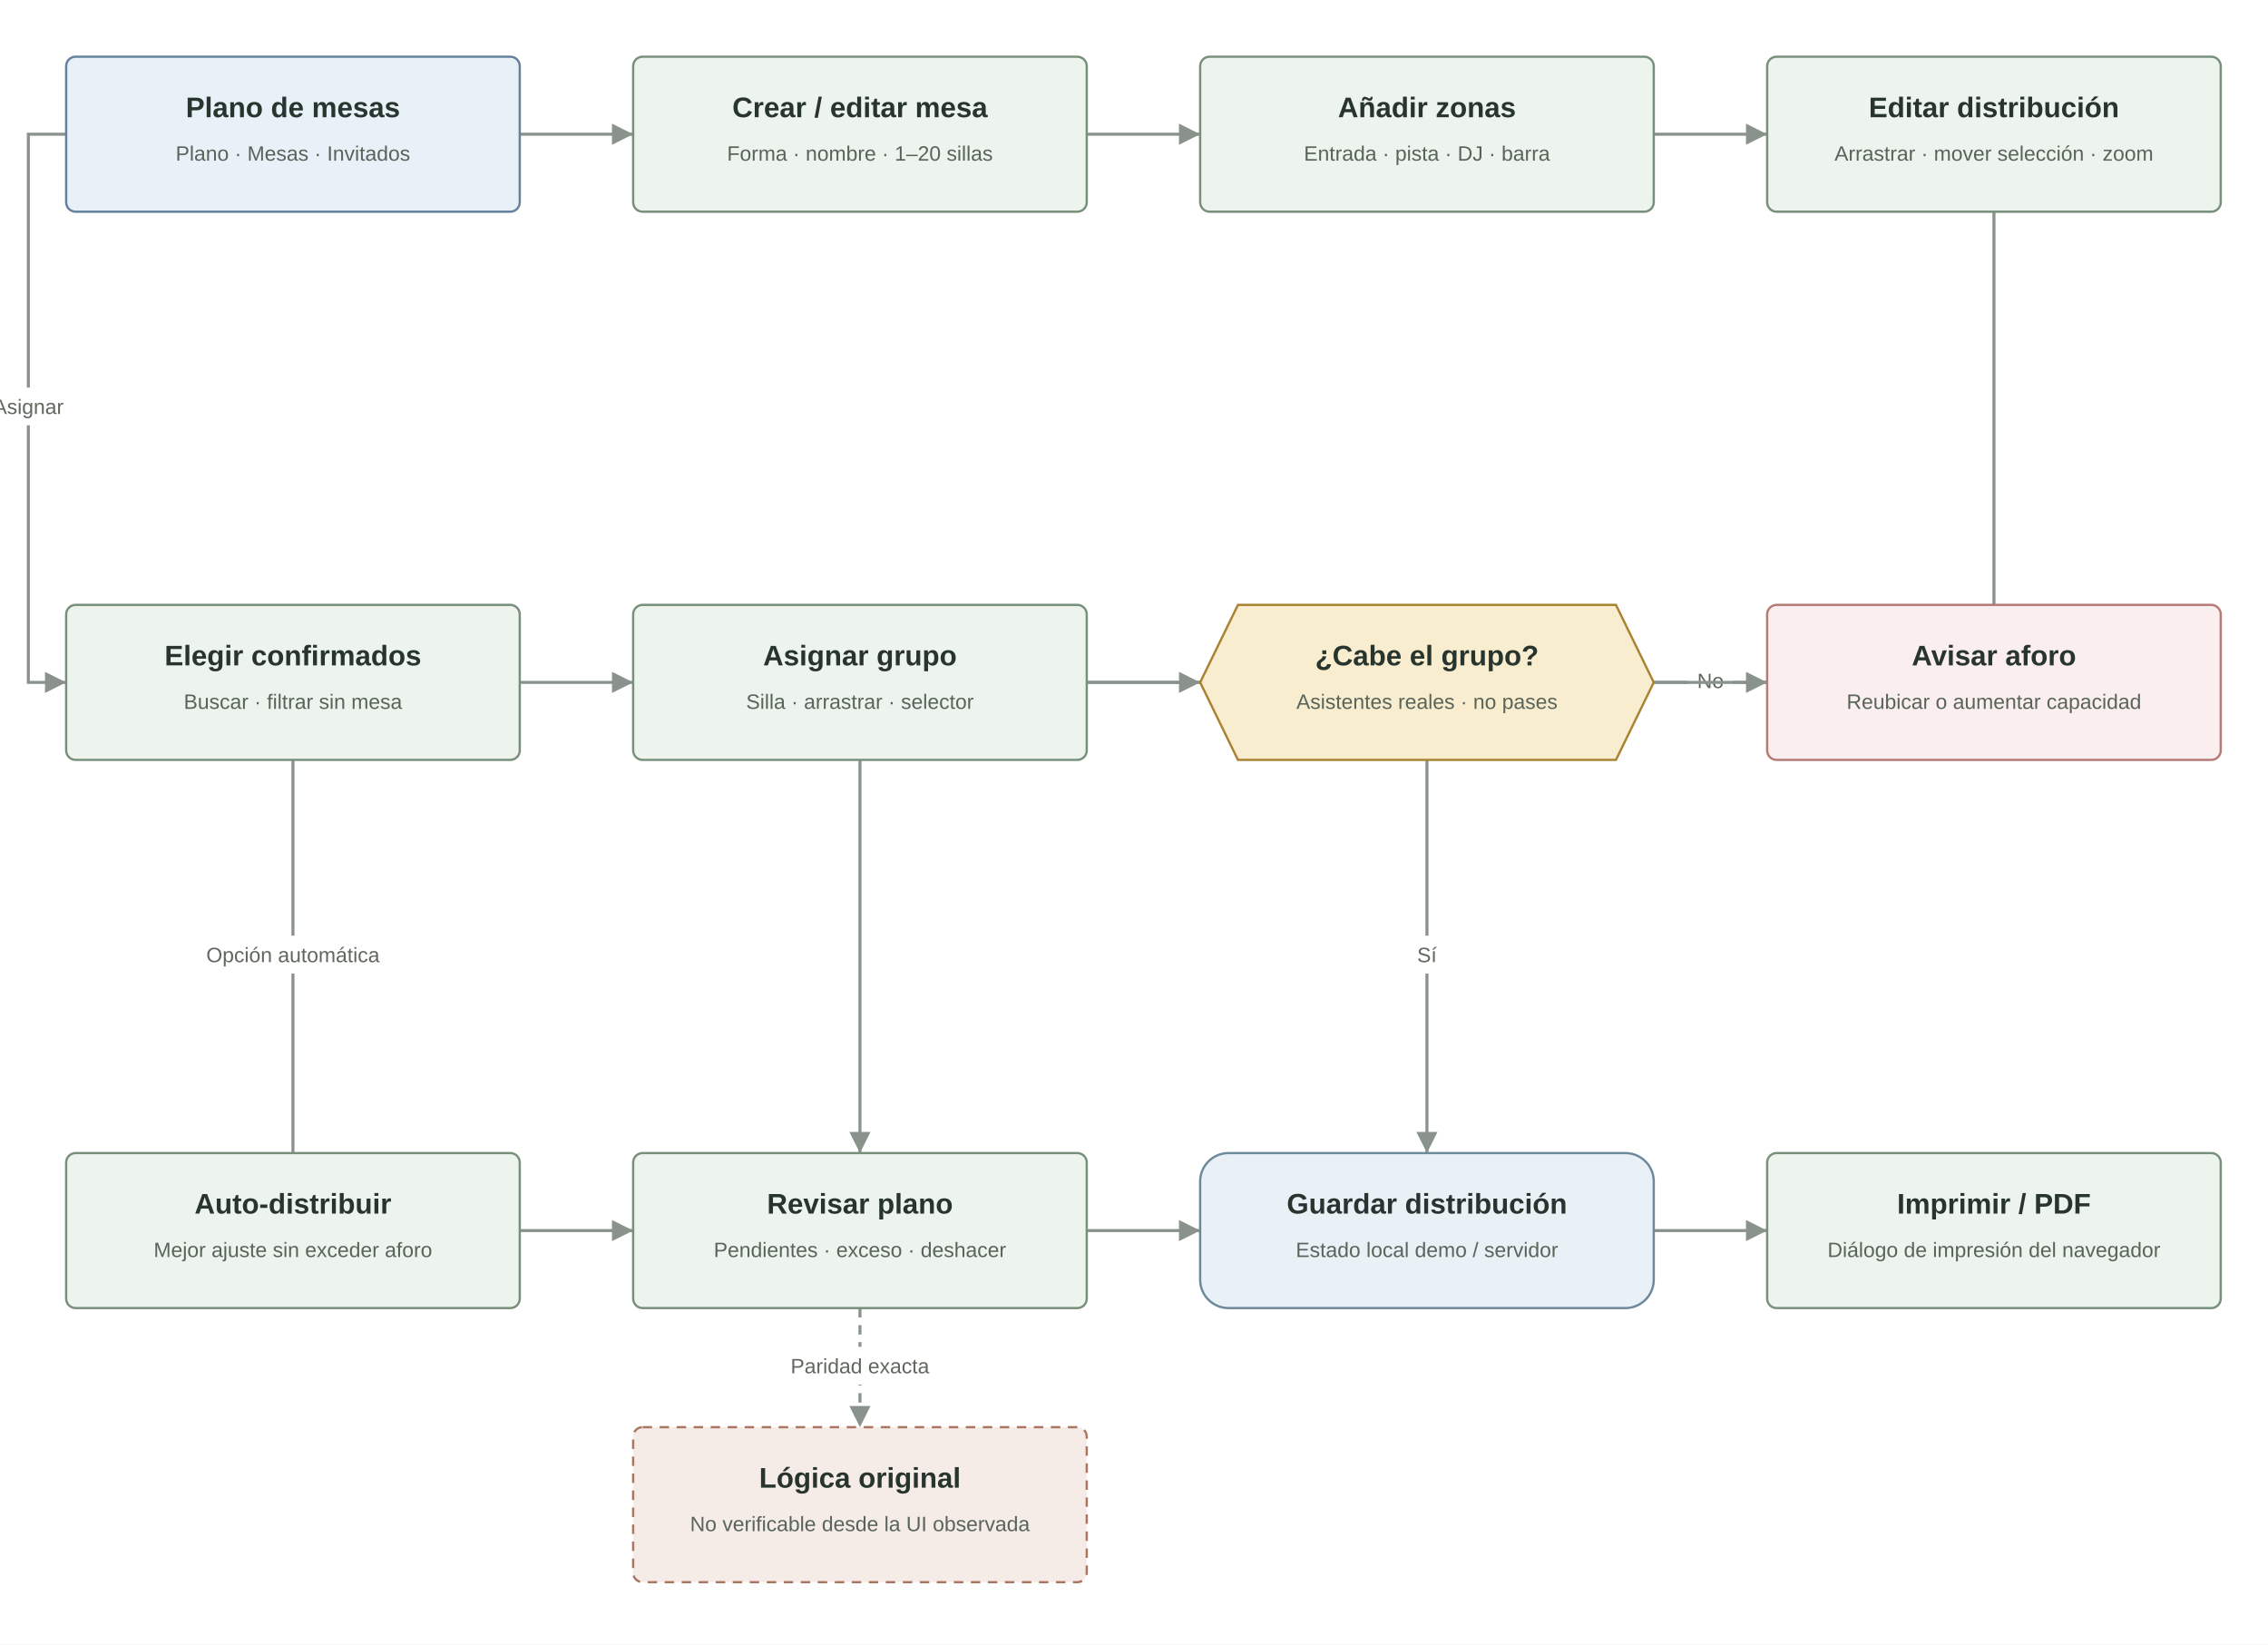
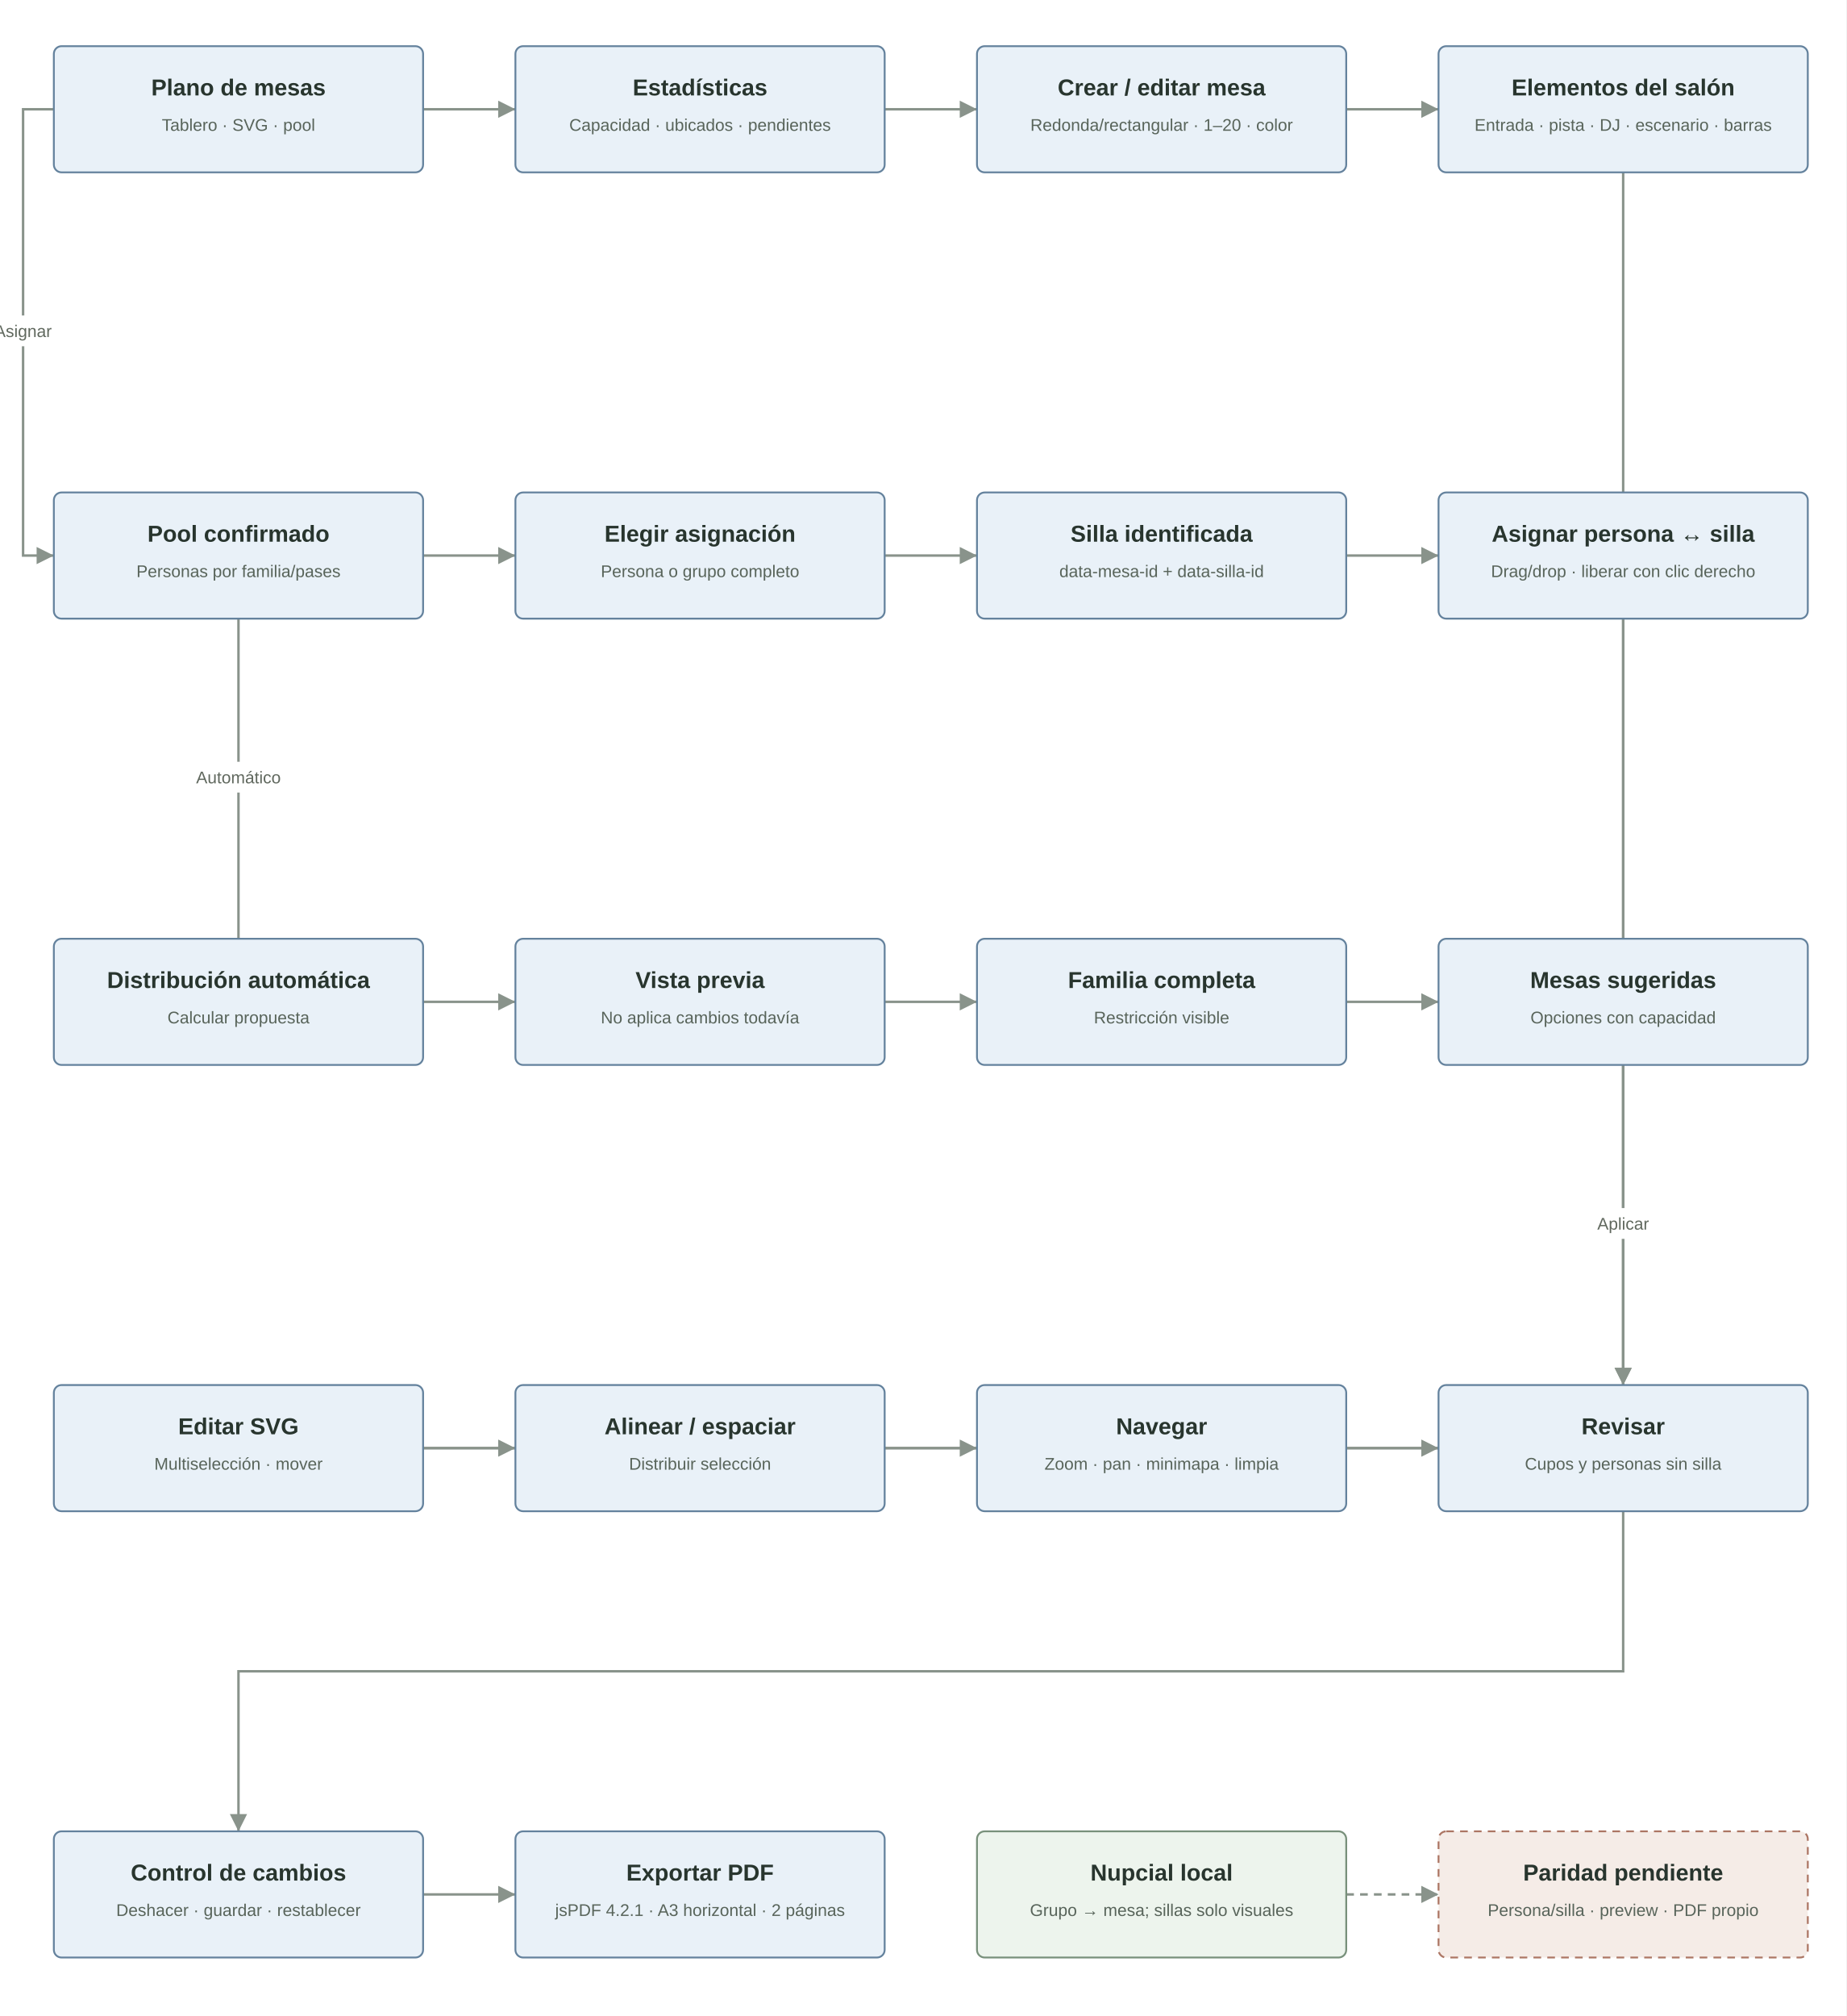
- <svg xmlns="http://www.w3.org/2000/svg" viewBox="0 0 1200 870" role="img" aria-labelledby="svg-title svg-desc" font-family="Arial, sans-serif">
+ <svg xmlns="http://www.w3.org/2000/svg" viewBox="0 0 1200 1310" role="img" aria-labelledby="svg-title svg-desc" font-family="Arial, sans-serif">
  <defs>
    <marker id="arrow" markerWidth="8" markerHeight="8" refX="7" refY="3.5" orient="auto">
      <path d="M0 0 L7 3.5 L0 7 Z" fill="#89938b" />
    </marker>
  </defs>
-   <rect width="1200" height="870" fill="#fff" />
+   <rect width="1200" height="1310" fill="#fff" />
  <path d="M275 71 L335 71" fill="none" stroke="#89938b" stroke-width="1.6" marker-end="url(#arrow)" />
  <path d="M575 71 L635 71" fill="none" stroke="#89938b" stroke-width="1.6" marker-end="url(#arrow)" />
  <path d="M875 71 L935 71" fill="none" stroke="#89938b" stroke-width="1.6" marker-end="url(#arrow)" />
  <path d="M35 71 L15 71 L15 361 L35 361" fill="none" stroke="#89938b" stroke-width="1.6" marker-end="url(#arrow)" />
  <rect x="-14.5" y="205" width="59" height="20" fill="#fff" />
  <text x="15" y="219" text-anchor="middle" font-size="11" fill="#60685e">Asignar</text>
  <path d="M275 361 L335 361" fill="none" stroke="#89938b" stroke-width="1.6" marker-end="url(#arrow)" />
  <path d="M575 361 L635 361" fill="none" stroke="#89938b" stroke-width="1.6" marker-end="url(#arrow)" />
-   <path d="M755 402 L755 506 L755 506 L755 610" fill="none" stroke="#89938b" stroke-width="1.6" marker-end="url(#arrow)" />
-   <rect x="743" y="495" width="24" height="20" fill="#fff" />
-   <text x="755" y="509" text-anchor="middle" font-size="11" fill="#60685e">Sí</text>
  <path d="M875 361 L935 361" fill="none" stroke="#89938b" stroke-width="1.6" marker-end="url(#arrow)" />
-   <rect x="893" y="350" width="24" height="20" fill="#fff" />
-   <text x="905" y="364" text-anchor="middle" font-size="11" fill="#60685e">No</text>
  <path d="M155 320 L155 361 L155 651 L155 610" fill="none" stroke="#89938b" stroke-width="1.6" marker-end="url(#arrow)" />
-   <rect x="90.5" y="495" width="129" height="20" fill="#fff" />
-   <text x="155" y="509" text-anchor="middle" font-size="11" fill="#60685e">Opción automática</text>
+   <rect x="115" y="495" width="80" height="20" fill="#fff" />
+   <text x="155" y="509" text-anchor="middle" font-size="11" fill="#60685e">Automático</text>
  <path d="M275 651 L335 651" fill="none" stroke="#89938b" stroke-width="1.6" marker-end="url(#arrow)" />
-   <path d="M1055 112 L1055 361 L455 361 L455 610" fill="none" stroke="#89938b" stroke-width="1.6" marker-end="url(#arrow)" />
  <path d="M575 651 L635 651" fill="none" stroke="#89938b" stroke-width="1.6" marker-end="url(#arrow)" />
  <path d="M875 651 L935 651" fill="none" stroke="#89938b" stroke-width="1.6" marker-end="url(#arrow)" />
-   <path d="M455 692 L455 723.5 L455 723.5 L455 755" fill="none" stroke="#89938b" stroke-width="1.6" stroke-dasharray="5 4" marker-end="url(#arrow)" />
-   <rect x="401" y="712.5" width="108" height="20" fill="#fff" />
-   <text x="455" y="726.5" text-anchor="middle" font-size="11" fill="#60685e">Paridad exacta</text>
+   <path d="M1055 30 L1055 71 L1055 941 L155 941 L155 900" fill="none" stroke="#89938b" stroke-width="1.6" marker-end="url(#arrow)" />
+   <rect x="1029" y="930" width="52" height="20" fill="#fff" />
+   <text x="1055" y="944" text-anchor="middle" font-size="11" fill="#60685e">Editar</text>
+   <path d="M275 941 L335 941" fill="none" stroke="#89938b" stroke-width="1.6" marker-end="url(#arrow)" />
+   <path d="M575 941 L635 941" fill="none" stroke="#89938b" stroke-width="1.6" marker-end="url(#arrow)" />
+   <path d="M875 941 L935 941" fill="none" stroke="#89938b" stroke-width="1.6" marker-end="url(#arrow)" />
+   <path d="M1055 982 L1055 1086 L155 1086 L155 1190" fill="none" stroke="#89938b" stroke-width="1.6" marker-end="url(#arrow)" />
+   <path d="M275 1231 L335 1231" fill="none" stroke="#89938b" stroke-width="1.6" marker-end="url(#arrow)" />
+   <path d="M875 1231 L935 1231" fill="none" stroke="#89938b" stroke-width="1.6" stroke-dasharray="5 4" marker-end="url(#arrow)" />
+   <path d="M1055 402 L1055 651 L1055 651 L1055 900" fill="none" stroke="#89938b" stroke-width="1.6" marker-end="url(#arrow)" />
+   <rect x="1025.5" y="640" width="59" height="20" fill="#fff" />
+   <text x="1055" y="654" text-anchor="middle" font-size="11" fill="#60685e">Validar</text>
+   <path d="M1055 692 L1055 796 L1055 796 L1055 900" fill="none" stroke="#89938b" stroke-width="1.6" marker-end="url(#arrow)" />
+   <rect x="1025.5" y="785" width="59" height="20" fill="#fff" />
+   <text x="1055" y="799" text-anchor="middle" font-size="11" fill="#60685e">Aplicar</text>
  <g>
    <g fill="#e9f1f8" stroke="#64829d" stroke-width="1.2">
      <rect x="35" y="30" width="240" height="82" rx="5" />
    </g>
    <text x="155" y="62" font-size="15" font-weight="600" fill="#28352e" text-anchor="middle">Plano de mesas</text>
-     <text x="155" y="85" font-size="11" fill="#58645a" text-anchor="middle">Plano · Mesas · Invitados</text>
+     <text x="155" y="85" font-size="11" fill="#58645a" text-anchor="middle">Tablero · SVG · pool</text>
+   </g>
+   <g>
+     <g fill="#e9f1f8" stroke="#64829d" stroke-width="1.2">
+       <rect x="335" y="30" width="240" height="82" rx="5" />
+     </g>
+     <text x="455" y="62" font-size="15" font-weight="600" fill="#28352e" text-anchor="middle">Estadísticas</text>
+     <text x="455" y="85" font-size="11" fill="#58645a" text-anchor="middle">Capacidad · ubicados · pendientes</text>
+   </g>
+   <g>
+     <g fill="#e9f1f8" stroke="#64829d" stroke-width="1.2">
+       <rect x="635" y="30" width="240" height="82" rx="5" />
+     </g>
+     <text x="755" y="62" font-size="15" font-weight="600" fill="#28352e" text-anchor="middle">Crear / editar mesa</text>
+     <text x="755" y="85" font-size="11" fill="#58645a" text-anchor="middle">Redonda/rectangular · 1–20 · color</text>
+   </g>
+   <g>
+     <g fill="#e9f1f8" stroke="#64829d" stroke-width="1.2">
+       <rect x="935" y="30" width="240" height="82" rx="5" />
+     </g>
+     <text x="1055" y="62" font-size="15" font-weight="600" fill="#28352e" text-anchor="middle">Elementos del salón</text>
+     <text x="1055" y="85" font-size="11" fill="#58645a" text-anchor="middle">Entrada · pista · DJ · escenario · barras</text>
+   </g>
+   <g>
+     <g fill="#e9f1f8" stroke="#64829d" stroke-width="1.2">
+       <rect x="35" y="320" width="240" height="82" rx="5" />
+     </g>
+     <text x="155" y="352" font-size="15" font-weight="600" fill="#28352e" text-anchor="middle">Pool confirmado</text>
+     <text x="155" y="375" font-size="11" fill="#58645a" text-anchor="middle">Personas por familia/pases</text>
+   </g>
+   <g>
+     <g fill="#e9f1f8" stroke="#64829d" stroke-width="1.2">
+       <rect x="335" y="320" width="240" height="82" rx="5" />
+     </g>
+     <text x="455" y="352" font-size="15" font-weight="600" fill="#28352e" text-anchor="middle">Elegir asignación</text>
+     <text x="455" y="375" font-size="11" fill="#58645a" text-anchor="middle">Persona o grupo completo</text>
+   </g>
+   <g>
+     <g fill="#e9f1f8" stroke="#64829d" stroke-width="1.2">
+       <rect x="635" y="320" width="240" height="82" rx="5" />
+     </g>
+     <text x="755" y="352" font-size="15" font-weight="600" fill="#28352e" text-anchor="middle">Silla identificada</text>
+     <text x="755" y="375" font-size="11" fill="#58645a" text-anchor="middle">data-mesa-id + data-silla-id</text>
+   </g>
+   <g>
+     <g fill="#e9f1f8" stroke="#64829d" stroke-width="1.2">
+       <rect x="935" y="320" width="240" height="82" rx="5" />
+     </g>
+     <text x="1055" y="352" font-size="15" font-weight="600" fill="#28352e" text-anchor="middle">Asignar persona ↔ silla</text>
+     <text x="1055" y="375" font-size="11" fill="#58645a" text-anchor="middle">Drag/drop · liberar con clic derecho</text>
+   </g>
+   <g>
+     <g fill="#e9f1f8" stroke="#64829d" stroke-width="1.2">
+       <rect x="35" y="610" width="240" height="82" rx="5" />
+     </g>
+     <text x="155" y="642" font-size="15" font-weight="600" fill="#28352e" text-anchor="middle">Distribución automática</text>
+     <text x="155" y="665" font-size="11" fill="#58645a" text-anchor="middle">Calcular propuesta</text>
+   </g>
+   <g>
+     <g fill="#e9f1f8" stroke="#64829d" stroke-width="1.2">
+       <rect x="335" y="610" width="240" height="82" rx="5" />
+     </g>
+     <text x="455" y="642" font-size="15" font-weight="600" fill="#28352e" text-anchor="middle">Vista previa</text>
+     <text x="455" y="665" font-size="11" fill="#58645a" text-anchor="middle">No aplica cambios todavía</text>
+   </g>
+   <g>
+     <g fill="#e9f1f8" stroke="#64829d" stroke-width="1.2">
+       <rect x="635" y="610" width="240" height="82" rx="5" />
+     </g>
+     <text x="755" y="642" font-size="15" font-weight="600" fill="#28352e" text-anchor="middle">Familia completa</text>
+     <text x="755" y="665" font-size="11" fill="#58645a" text-anchor="middle">Restricción visible</text>
+   </g>
+   <g>
+     <g fill="#e9f1f8" stroke="#64829d" stroke-width="1.2">
+       <rect x="935" y="610" width="240" height="82" rx="5" />
+     </g>
+     <text x="1055" y="642" font-size="15" font-weight="600" fill="#28352e" text-anchor="middle">Mesas sugeridas</text>
+     <text x="1055" y="665" font-size="11" fill="#58645a" text-anchor="middle">Opciones con capacidad</text>
+   </g>
+   <g>
+     <g fill="#e9f1f8" stroke="#64829d" stroke-width="1.2">
+       <rect x="35" y="900" width="240" height="82" rx="5" />
+     </g>
+     <text x="155" y="932" font-size="15" font-weight="600" fill="#28352e" text-anchor="middle">Editar SVG</text>
+     <text x="155" y="955" font-size="11" fill="#58645a" text-anchor="middle">Multiselección · mover</text>
+   </g>
+   <g>
+     <g fill="#e9f1f8" stroke="#64829d" stroke-width="1.2">
+       <rect x="335" y="900" width="240" height="82" rx="5" />
+     </g>
+     <text x="455" y="932" font-size="15" font-weight="600" fill="#28352e" text-anchor="middle">Alinear / espaciar</text>
+     <text x="455" y="955" font-size="11" fill="#58645a" text-anchor="middle">Distribuir selección</text>
+   </g>
+   <g>
+     <g fill="#e9f1f8" stroke="#64829d" stroke-width="1.2">
+       <rect x="635" y="900" width="240" height="82" rx="5" />
+     </g>
+     <text x="755" y="932" font-size="15" font-weight="600" fill="#28352e" text-anchor="middle">Navegar</text>
+     <text x="755" y="955" font-size="11" fill="#58645a" text-anchor="middle">Zoom · pan · minimapa · limpia</text>
+   </g>
+   <g>
+     <g fill="#e9f1f8" stroke="#64829d" stroke-width="1.2">
+       <rect x="935" y="900" width="240" height="82" rx="5" />
+     </g>
+     <text x="1055" y="932" font-size="15" font-weight="600" fill="#28352e" text-anchor="middle">Revisar</text>
+     <text x="1055" y="955" font-size="11" fill="#58645a" text-anchor="middle">Cupos y personas sin silla</text>
+   </g>
+   <g>
+     <g fill="#e9f1f8" stroke="#64829d" stroke-width="1.2">
+       <rect x="35" y="1190" width="240" height="82" rx="5" />
+     </g>
+     <text x="155" y="1222" font-size="15" font-weight="600" fill="#28352e" text-anchor="middle">Control de cambios</text>
+     <text x="155" y="1245" font-size="11" fill="#58645a" text-anchor="middle">Deshacer · guardar · restablecer</text>
+   </g>
+   <g>
+     <g fill="#e9f1f8" stroke="#64829d" stroke-width="1.2">
+       <rect x="335" y="1190" width="240" height="82" rx="5" />
+     </g>
+     <text x="455" y="1222" font-size="15" font-weight="600" fill="#28352e" text-anchor="middle">Exportar PDF</text>
+     <text x="455" y="1245" font-size="11" fill="#58645a" text-anchor="middle">jsPDF 4.2.1 · A3 horizontal · 2 páginas</text>
  </g>
  <g>
    <g fill="#edf4ed" stroke="#78907b" stroke-width="1.2">
-       <rect x="335" y="30" width="240" height="82" rx="5" />
+       <rect x="635" y="1190" width="240" height="82" rx="5" />
    </g>
-     <text x="455" y="62" font-size="15" font-weight="600" fill="#28352e" text-anchor="middle">Crear / editar mesa</text>
-     <text x="455" y="85" font-size="11" fill="#58645a" text-anchor="middle">Forma · nombre · 1–20 sillas</text>
-   </g>
-   <g>
-     <g fill="#edf4ed" stroke="#78907b" stroke-width="1.2">
-       <rect x="635" y="30" width="240" height="82" rx="5" />
-     </g>
-     <text x="755" y="62" font-size="15" font-weight="600" fill="#28352e" text-anchor="middle">Añadir zonas</text>
-     <text x="755" y="85" font-size="11" fill="#58645a" text-anchor="middle">Entrada · pista · DJ · barra</text>
-   </g>
-   <g>
-     <g fill="#edf4ed" stroke="#78907b" stroke-width="1.2">
-       <rect x="935" y="30" width="240" height="82" rx="5" />
-     </g>
-     <text x="1055" y="62" font-size="15" font-weight="600" fill="#28352e" text-anchor="middle">Editar distribución</text>
-     <text x="1055" y="85" font-size="11" fill="#58645a" text-anchor="middle">Arrastrar · mover selección · zoom</text>
-   </g>
-   <g>
-     <g fill="#edf4ed" stroke="#78907b" stroke-width="1.2">
-       <rect x="35" y="320" width="240" height="82" rx="5" />
-     </g>
-     <text x="155" y="352" font-size="15" font-weight="600" fill="#28352e" text-anchor="middle">Elegir confirmados</text>
-     <text x="155" y="375" font-size="11" fill="#58645a" text-anchor="middle">Buscar · filtrar sin mesa</text>
-   </g>
-   <g>
-     <g fill="#edf4ed" stroke="#78907b" stroke-width="1.2">
-       <rect x="335" y="320" width="240" height="82" rx="5" />
-     </g>
-     <text x="455" y="352" font-size="15" font-weight="600" fill="#28352e" text-anchor="middle">Asignar grupo</text>
-     <text x="455" y="375" font-size="11" fill="#58645a" text-anchor="middle">Silla · arrastrar · selector</text>
-   </g>
-   <g>
-     <g fill="#f9edcf" stroke="#a98232" stroke-width="1.2">
-       <path d="M655 320 H855 L875 361 L855 402 H655 L635 361 Z" />
-     </g>
-     <text x="755" y="352" font-size="15" font-weight="600" fill="#28352e" text-anchor="middle">¿Cabe el grupo?</text>
-     <text x="755" y="375" font-size="11" fill="#58645a" text-anchor="middle">Asistentes reales · no pases</text>
-   </g>
-   <g>
-     <g fill="#faeeee" stroke="#b67b75" stroke-width="1.2">
-       <rect x="935" y="320" width="240" height="82" rx="5" />
-     </g>
-     <text x="1055" y="352" font-size="15" font-weight="600" fill="#28352e" text-anchor="middle">Avisar aforo</text>
-     <text x="1055" y="375" font-size="11" fill="#58645a" text-anchor="middle">Reubicar o aumentar capacidad</text>
-   </g>
-   <g>
-     <g fill="#edf4ed" stroke="#78907b" stroke-width="1.2">
-       <rect x="35" y="610" width="240" height="82" rx="5" />
-     </g>
-     <text x="155" y="642" font-size="15" font-weight="600" fill="#28352e" text-anchor="middle">Auto-distribuir</text>
-     <text x="155" y="665" font-size="11" fill="#58645a" text-anchor="middle">Mejor ajuste sin exceder aforo</text>
-   </g>
-   <g>
-     <g fill="#edf4ed" stroke="#78907b" stroke-width="1.2">
-       <rect x="335" y="610" width="240" height="82" rx="5" />
-     </g>
-     <text x="455" y="642" font-size="15" font-weight="600" fill="#28352e" text-anchor="middle">Revisar plano</text>
-     <text x="455" y="665" font-size="11" fill="#58645a" text-anchor="middle">Pendientes · exceso · deshacer</text>
-   </g>
-   <g>
-     <g fill="#e9f0f6" stroke="#6d899c" stroke-width="1.2">
-       <rect x="635" y="610" width="240" height="82" rx="15" />
-     </g>
-     <text x="755" y="642" font-size="15" font-weight="600" fill="#28352e" text-anchor="middle">Guardar distribución</text>
-     <text x="755" y="665" font-size="11" fill="#58645a" text-anchor="middle">Estado local demo / servidor</text>
-   </g>
-   <g>
-     <g fill="#edf4ed" stroke="#78907b" stroke-width="1.2">
-       <rect x="935" y="610" width="240" height="82" rx="5" />
-     </g>
-     <text x="1055" y="642" font-size="15" font-weight="600" fill="#28352e" text-anchor="middle">Imprimir / PDF</text>
-     <text x="1055" y="665" font-size="11" fill="#58645a" text-anchor="middle">Diálogo de impresión del navegador</text>
+     <text x="755" y="1222" font-size="15" font-weight="600" fill="#28352e" text-anchor="middle">Nupcial local</text>
+     <text x="755" y="1245" font-size="11" fill="#58645a" text-anchor="middle">Grupo → mesa; sillas solo visuales</text>
  </g>
  <g>
    <g fill="#f5ece7" stroke="#ac7664" stroke-width="1.2" stroke-dasharray="5 4">
-       <rect x="335" y="755" width="240" height="82" rx="5" />
+       <rect x="935" y="1190" width="240" height="82" rx="5" />
    </g>
-     <text x="455" y="787" font-size="15" font-weight="600" fill="#28352e" text-anchor="middle">Lógica original</text>
-     <text x="455" y="810" font-size="11" fill="#58645a" text-anchor="middle">No verificable desde la UI observada</text>
+     <text x="1055" y="1222" font-size="15" font-weight="600" fill="#28352e" text-anchor="middle">Paridad pendiente</text>
+     <text x="1055" y="1245" font-size="11" fill="#58645a" text-anchor="middle">Persona/silla · preview · PDF propio</text>
  </g>
</svg>
